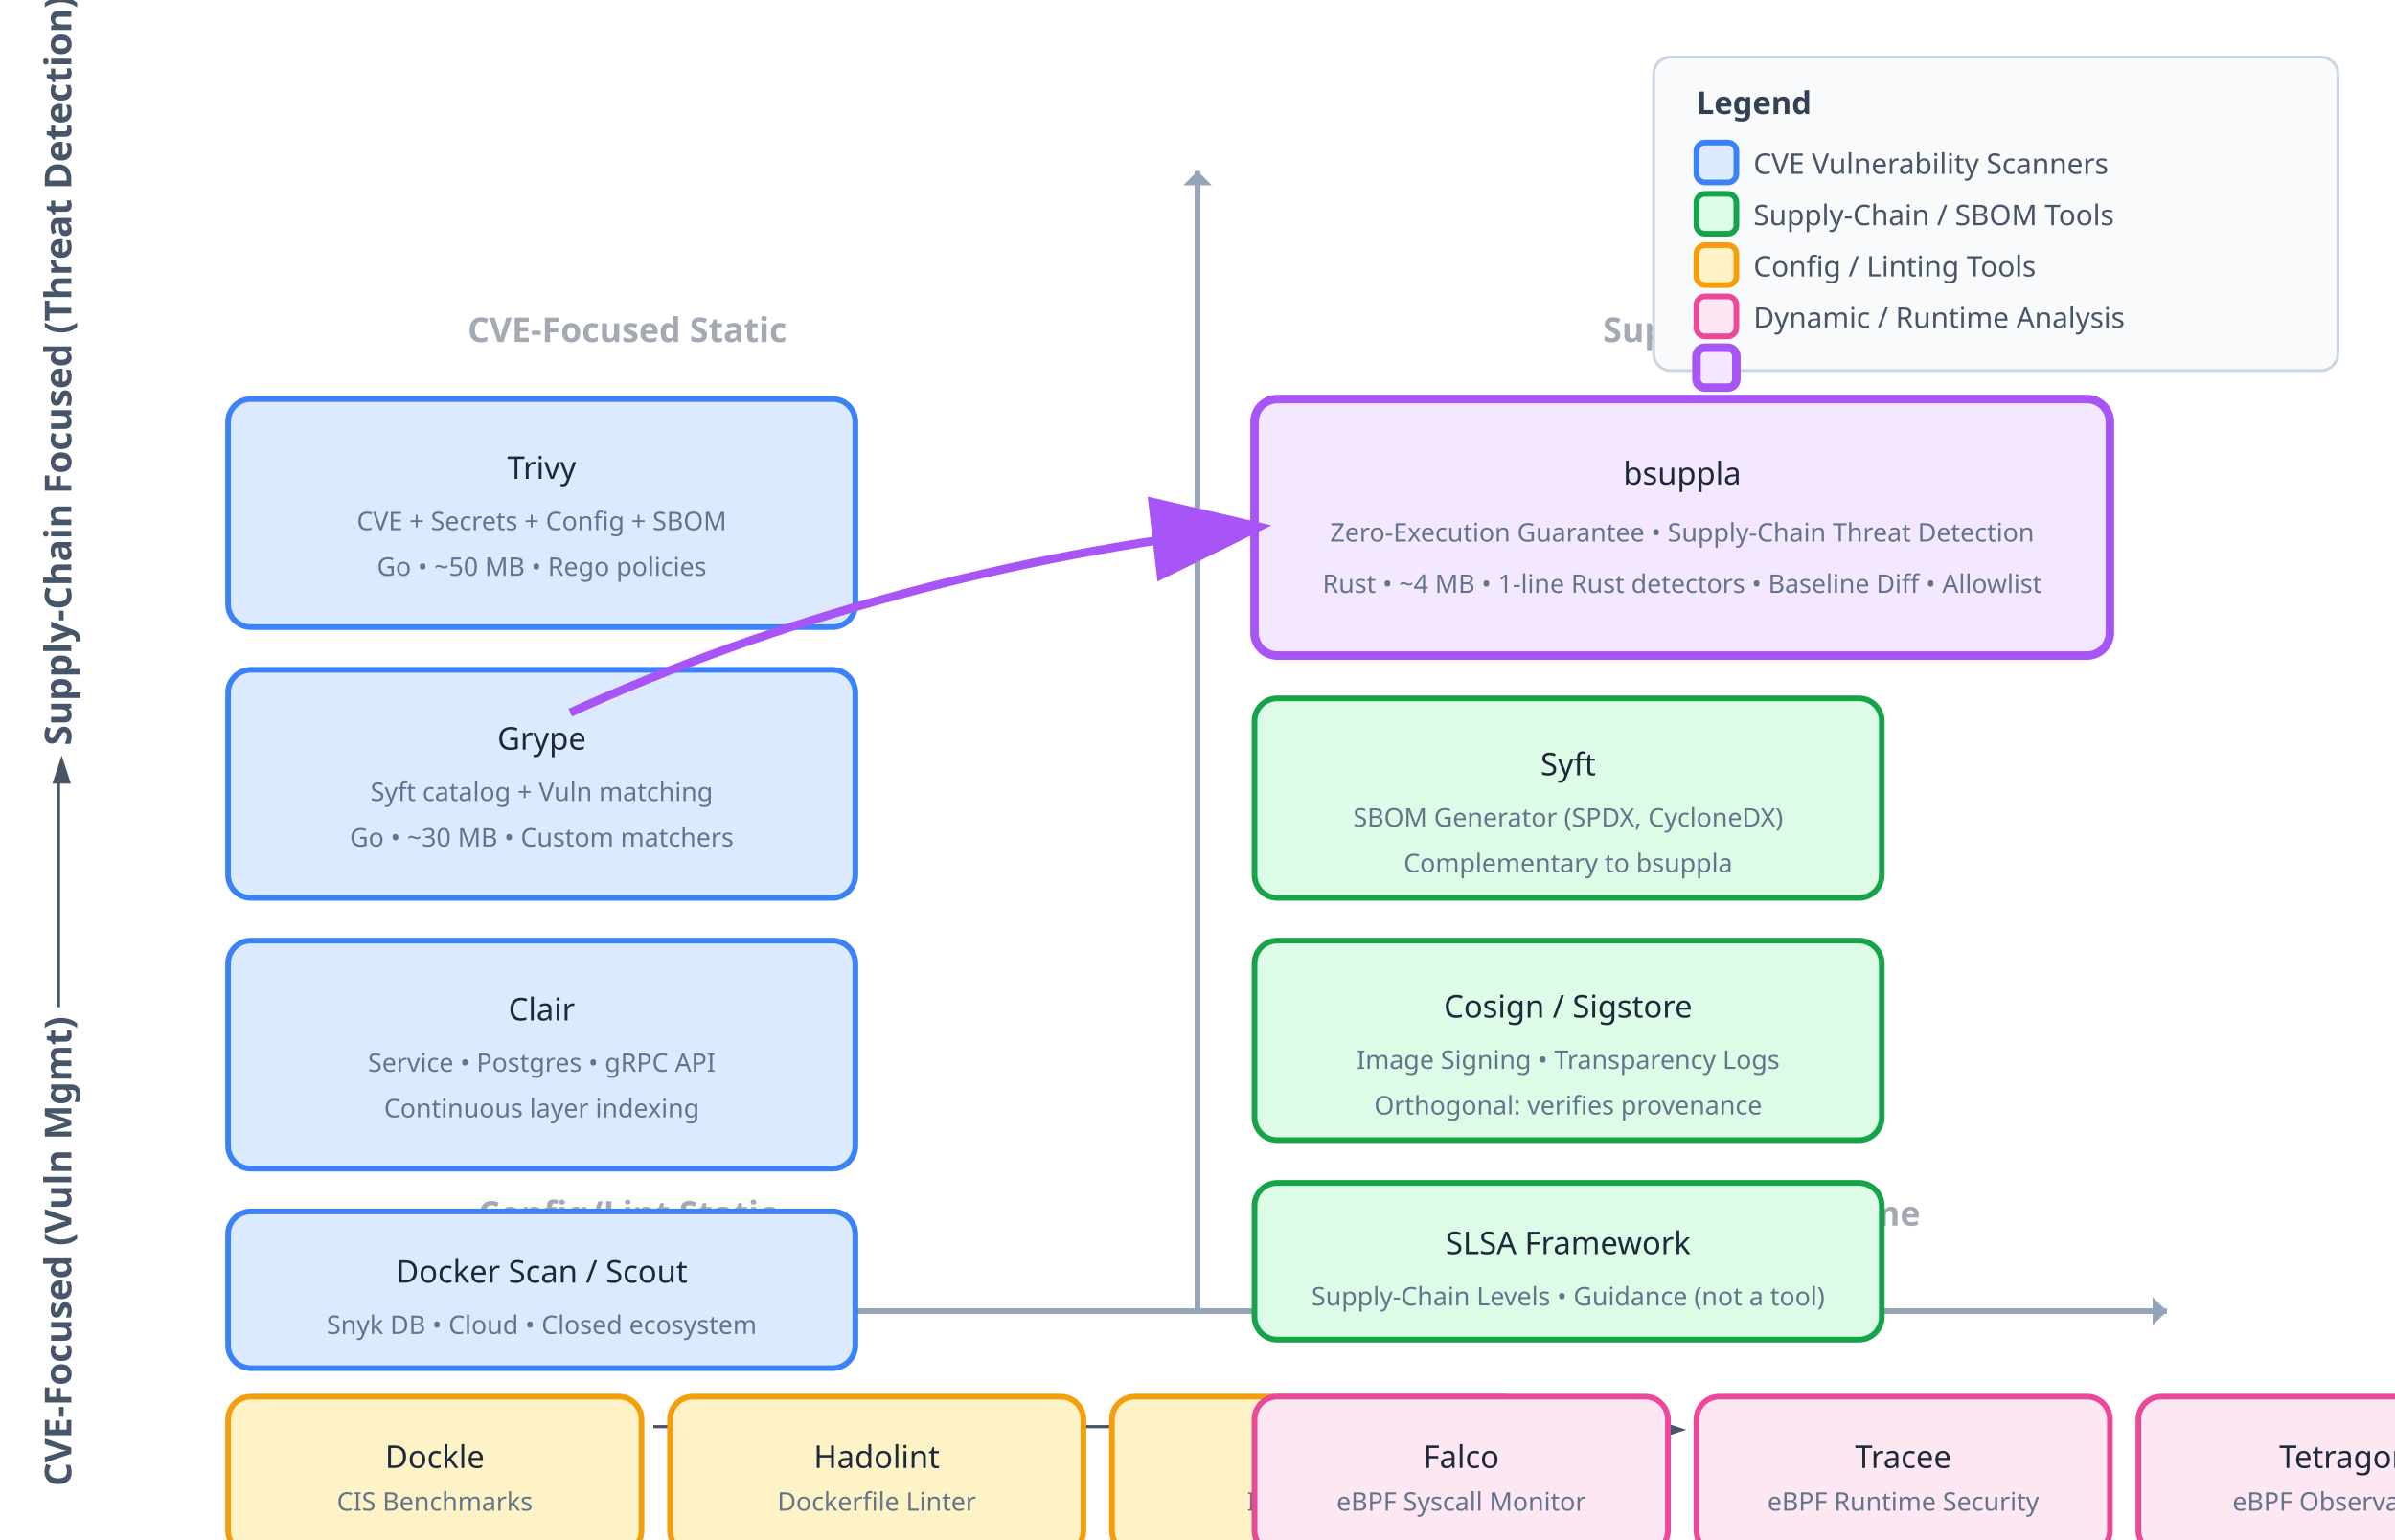
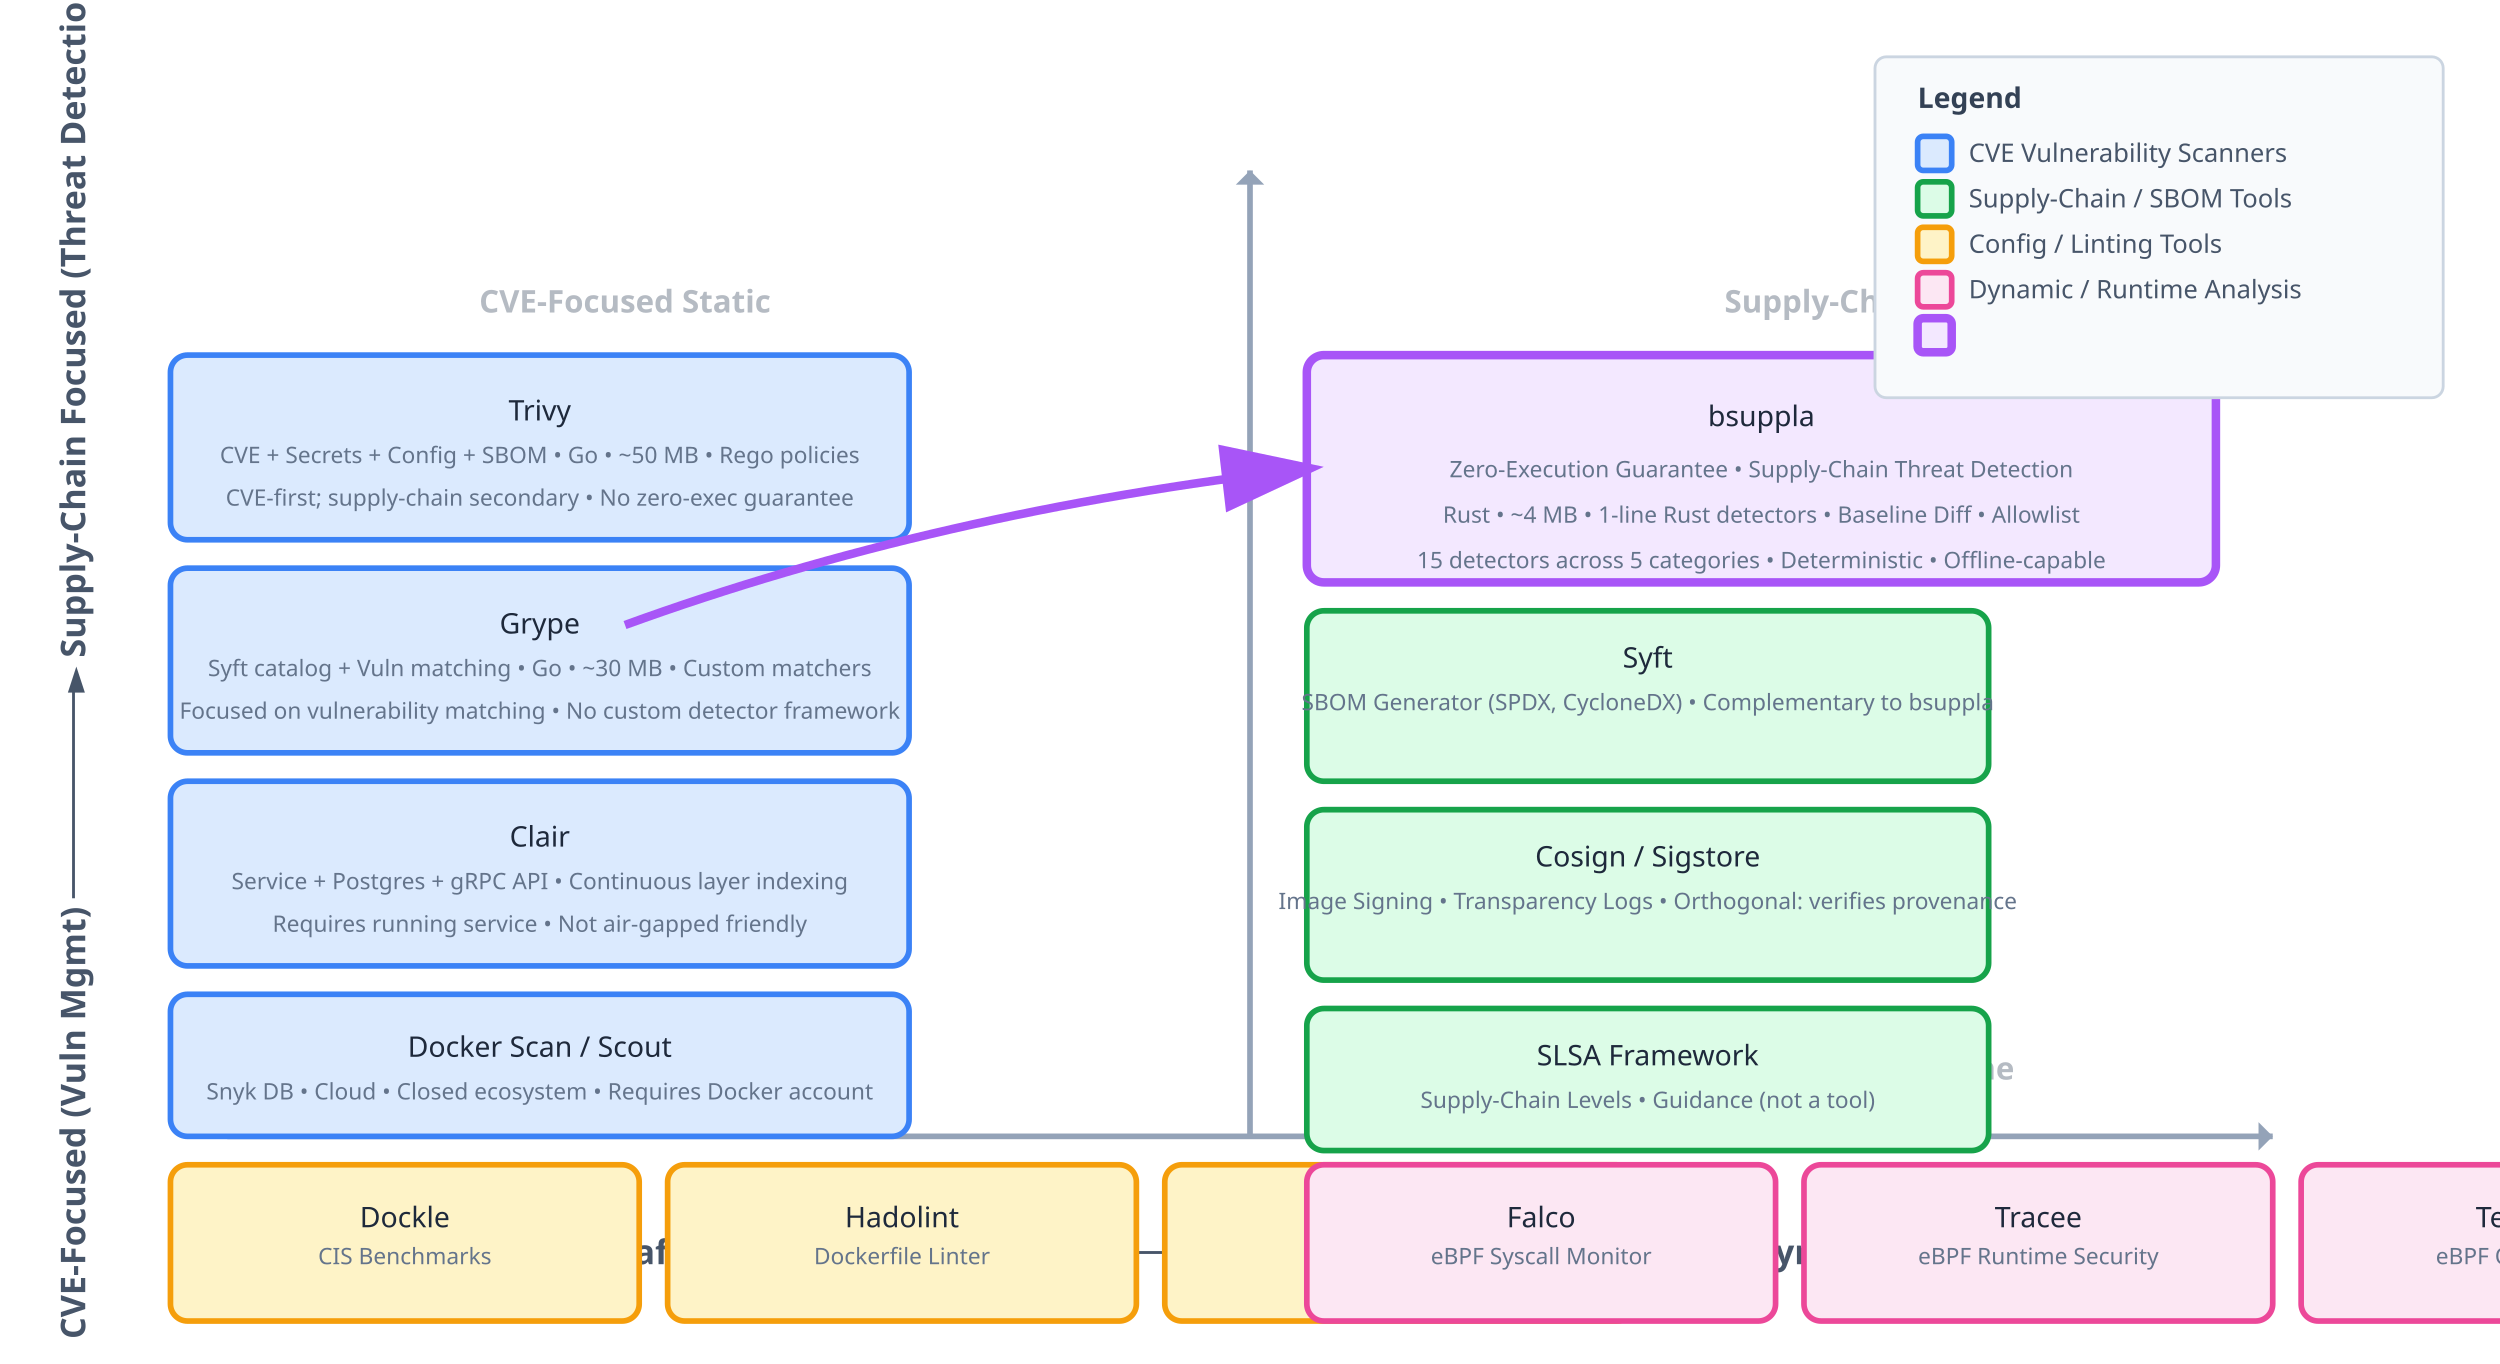
- <svg xmlns="http://www.w3.org/2000/svg" viewBox="0 0 840 540" width="840" height="540">
+ <svg xmlns="http://www.w3.org/2000/svg" viewBox="0 0 880 480" width="880" height="480">
  <defs>
    <style>
      .axis { stroke: #94a3b8; stroke-width: 2; }
-       .axis-label { font: 600 13px 'Segoe UI', system-ui, sans-serif; fill: #475569; }
-       .tool-cve { fill: #dbeafe; stroke: #3b82f6; stroke-width: 2; rx: 8; }
-       .tool-supply { fill: #dcfce7; stroke: #16a34a; stroke-width: 2; rx: 8; }
-       .tool-config { fill: #fef3c7; stroke: #f59e0b; stroke-width: 2; rx: 8; }
-       .tool-dynamic { fill: #fce7f3; stroke: #ec4899; stroke-width: 2; rx: 8; }
-       .tool-bsuppla { fill: #f3e8ff; stroke: #a855f7; stroke-width: 3; rx: 8; }
-       .tool-label { font: 500 11px 'Segoe UI', system-ui, sans-serif; fill: #1e293b; }
-       .tool-sub { font: 400 9px 'Segoe UI', system-ui, sans-serif; fill: #64748b; }
-       .quadrant-label { font: 600 12px 'Segoe UI', system-ui, sans-serif; fill: #475569; opacity: 0.5; }
+       .axis-label { font: 600 12px 'Segoe UI', system-ui, sans-serif; fill: #475569; }
+       .tool-cve { fill: #dbeafe; stroke: #3b82f6; stroke-width: 2; rx: 6; }
+       .tool-supply { fill: #dcfce7; stroke: #16a34a; stroke-width: 2; rx: 6; }
+       .tool-config { fill: #fef3c7; stroke: #f59e0b; stroke-width: 2; rx: 6; }
+       .tool-dynamic { fill: #fce7f3; stroke: #ec4899; stroke-width: 2; rx: 6; }
+       .tool-bsuppla { fill: #f3e8ff; stroke: #a855f7; stroke-width: 3; rx: 6; }
+       .tool-label { font: 500 10px 'Segoe UI', system-ui, sans-serif; fill: #1e293b; }
+       .tool-sub { font: 400 8px 'Segoe UI', system-ui, sans-serif; fill: #64748b; }
+       .quadrant-label { font: 600 11px 'Segoe UI', system-ui, sans-serif; fill: #475569; opacity: 0.4; }
      .arrow-main { fill: none; stroke: #a855f7; stroke-width: 3; marker-end: url(#bigarrow); }
-       .legend-box { fill: #f8fafc; stroke: #cbd5e1; stroke-width: 1; rx: 6; }
-       .legend-title { font: 600 11px 'Segoe UI', system-ui, sans-serif; fill: #334155; }
-       .legend-item { font: 400 10px 'Segoe UI', system-ui, sans-serif; fill: #475569; }
+       .legend-box { fill: #f8fafc; stroke: #cbd5e1; stroke-width: 1; rx: 4; }
+       .legend-title { font: 600 10px 'Segoe UI', system-ui, sans-serif; fill: #334155; }
+       .legend-item { font: 400 9px 'Segoe UI', system-ui, sans-serif; fill: #475569; }
    </style>
-     <marker id="bigarrow" markerWidth="14" markerHeight="10" refX="12" refY="5" orient="auto">
-       <polygon points="0 0, 14 5, 0 10" fill="#a855f7" />
+     <marker id="bigarrow" markerWidth="12" markerHeight="8" refX="10" refY="4" orient="auto">
+       <polygon points="0 0, 12 4, 0 8" fill="#a855f7" />
    </marker>
  </defs>
-   <line x1="80" y1="460" x2="760" y2="460" class="axis" />
-   <line x1="420" y1="60" x2="420" y2="460" class="axis" />
-   <polygon points="755 455, 760 460, 755 465" fill="#94a3b8" />
-   <polygon points="415 65, 420 60, 425 65" fill="#94a3b8" />
-   <text x="420" y="505" class="axis-label" text-anchor="middle">Static (Safe) ─────────────────────────────────────────────► Dynamic (Risk)</text>
-   <text x="25" y="260" class="axis-label" text-anchor="middle" transform="rotate(-90 25 260)">CVE-Focused (Vuln Mgmt) ──────────► Supply-Chain Focused (Threat Detection)</text>
-   <text x="220" y="120" class="quadrant-label" text-anchor="middle">CVE-Focused Static</text>
-   <text x="620" y="120" class="quadrant-label" text-anchor="middle">Supply-Chain Static</text>
-   <text x="220" y="430" class="quadrant-label" text-anchor="middle">Config/Lint Static</text>
-   <text x="620" y="430" class="quadrant-label" text-anchor="middle">Dynamic Runtime</text>
-   <rect x="80" y="140" width="220" height="80" class="tool-cve" />
-   <text x="190" y="168" class="tool-label" text-anchor="middle">Trivy</text>
-   <text x="190" y="186" class="tool-sub" text-anchor="middle">CVE + Secrets + Config + SBOM</text>
-   <text x="190" y="202" class="tool-sub" text-anchor="middle">Go • ~50 MB • Rego policies</text>
-   <rect x="80" y="235" width="220" height="80" class="tool-cve" />
-   <text x="190" y="263" class="tool-label" text-anchor="middle">Grype</text>
-   <text x="190" y="281" class="tool-sub" text-anchor="middle">Syft catalog + Vuln matching</text>
-   <text x="190" y="297" class="tool-sub" text-anchor="middle">Go • ~30 MB • Custom matchers</text>
-   <rect x="80" y="330" width="220" height="80" class="tool-cve" />
-   <text x="190" y="358" class="tool-label" text-anchor="middle">Clair</text>
-   <text x="190" y="376" class="tool-sub" text-anchor="middle">Service • Postgres • gRPC API</text>
-   <text x="190" y="392" class="tool-sub" text-anchor="middle">Continuous layer indexing</text>
-   <rect x="80" y="425" width="220" height="55" class="tool-cve" />
-   <text x="190" y="450" class="tool-label" text-anchor="middle">Docker Scan / Scout</text>
-   <text x="190" y="468" class="tool-sub" text-anchor="middle">Snyk DB • Cloud • Closed ecosystem</text>
-   <rect x="440" y="140" width="300" height="90" class="tool-bsuppla" />
-   <text x="590" y="170" class="tool-label" text-anchor="middle" fill="#7c3aed">bsuppla</text>
-   <text x="590" y="190" class="tool-sub" text-anchor="middle" fill="#7c3aed">Zero-Execution Guarantee • Supply-Chain Threat Detection</text>
-   <text x="590" y="208" class="tool-sub" text-anchor="middle" fill="#7c3aed">Rust • ~4 MB • 1-line Rust detectors • Baseline Diff • Allowlist</text>
-   <rect x="440" y="245" width="220" height="70" class="tool-supply" />
-   <text x="550" y="272" class="tool-label" text-anchor="middle">Syft</text>
-   <text x="550" y="290" class="tool-sub" text-anchor="middle">SBOM Generator (SPDX, CycloneDX)</text>
-   <text x="550" y="306" class="tool-sub" text-anchor="middle">Complementary to bsuppla</text>
-   <rect x="440" y="330" width="220" height="70" class="tool-supply" />
-   <text x="550" y="357" class="tool-label" text-anchor="middle">Cosign / Sigstore</text>
-   <text x="550" y="375" class="tool-sub" text-anchor="middle">Image Signing • Transparency Logs</text>
-   <text x="550" y="391" class="tool-sub" text-anchor="middle">Orthogonal: verifies provenance</text>
-   <rect x="440" y="415" width="220" height="55" class="tool-supply" />
-   <text x="550" y="440" class="tool-label" text-anchor="middle">SLSA Framework</text>
-   <text x="550" y="458" class="tool-sub" text-anchor="middle">Supply-Chain Levels • Guidance (not a tool)</text>
-   <rect x="80" y="490" width="145" height="55" class="tool-config" />
-   <text x="152.5" y="515" class="tool-label" text-anchor="middle">Dockle</text>
-   <text x="152.5" y="530" class="tool-sub" text-anchor="middle">CIS Benchmarks</text>
-   <rect x="235" y="490" width="145" height="55" class="tool-config" />
-   <text x="307.5" y="515" class="tool-label" text-anchor="middle">Hadolint</text>
-   <text x="307.5" y="530" class="tool-sub" text-anchor="middle">Dockerfile Linter</text>
-   <rect x="390" y="490" width="145" height="55" class="tool-config" />
-   <text x="462.5" y="515" class="tool-label" text-anchor="middle">Checkov</text>
-   <text x="462.5" y="530" class="tool-sub" text-anchor="middle">IaC Scanner</text>
-   <rect x="440" y="490" width="145" height="55" class="tool-dynamic" />
-   <text x="512.5" y="515" class="tool-label" text-anchor="middle">Falco</text>
-   <text x="512.5" y="530" class="tool-sub" text-anchor="middle">eBPF Syscall Monitor</text>
-   <rect x="595" y="490" width="145" height="55" class="tool-dynamic" />
-   <text x="667.5" y="515" class="tool-label" text-anchor="middle">Tracee</text>
-   <text x="667.5" y="530" class="tool-sub" text-anchor="middle">eBPF Runtime Security</text>
-   <rect x="750" y="490" width="145" height="55" class="tool-dynamic" />
-   <text x="822.5" y="515" class="tool-label" text-anchor="middle">Tetragon</text>
-   <text x="822.5" y="530" class="tool-sub" text-anchor="middle">eBPF Observability</text>
-   <path d="M200 250 Q310 200 440 185" class="arrow-main" />
-   <rect x="580" y="20" width="240" height="110" class="legend-box" />
-   <text x="595" y="40" class="legend-title">Legend</text>
-   <rect x="595" y="50" width="14" height="14" rx="3" fill="#dbeafe" stroke="#3b82f6" stroke-width="2" />
-   <text x="615" y="61" class="legend-item">CVE Vulnerability Scanners</text>
-   <rect x="595" y="68" width="14" height="14" rx="3" fill="#dcfce7" stroke="#16a34a" stroke-width="2" />
-   <text x="615" y="79" class="legend-item">Supply-Chain / SBOM Tools</text>
-   <rect x="595" y="86" width="14" height="14" rx="3" fill="#fef3c7" stroke="#f59e0b" stroke-width="2" />
-   <text x="615" y="97" class="legend-item">Config / Linting Tools</text>
-   <rect x="595" y="104" width="14" height="14" rx="3" fill="#fce7f3" stroke="#ec4899" stroke-width="2" />
-   <text x="615" y="115" class="legend-item">Dynamic / Runtime Analysis</text>
-   <rect x="595" y="122" width="14" height="14" rx="3" fill="#f3e8ff" stroke="#a855f7" stroke-width="3" />
-   <text x="615" y="133" class="legend-item" fill="#7c3aed">
+   <line x1="80" y1="400" x2="800" y2="400" class="axis" />
+   <line x1="440" y1="60" x2="440" y2="400" class="axis" />
+   <polygon points="795 395, 800 400, 795 405" fill="#94a3b8" />
+   <polygon points="435 65, 440 60, 445 65" fill="#94a3b8" />
+   <text x="440" y="445" class="axis-label" text-anchor="middle">Static (Safe) ─────────────────────────────────────────────────► Dynamic (Risk)</text>
+   <text x="30" y="230" class="axis-label" text-anchor="middle" transform="rotate(-90 30 230)">CVE-Focused (Vuln Mgmt) ──────────► Supply-Chain Focused (Threat Detection)</text>
+   <text x="220" y="110" class="quadrant-label" text-anchor="middle">CVE-Focused Static</text>
+   <text x="660" y="110" class="quadrant-label" text-anchor="middle">Supply-Chain Static</text>
+   <text x="220" y="380" class="quadrant-label" text-anchor="middle">Config/Lint Static</text>
+   <text x="660" y="380" class="quadrant-label" text-anchor="middle">Dynamic Runtime</text>
+   <rect x="60" y="125" width="260" height="65" class="tool-cve" />
+   <text x="190" y="148" class="tool-label" text-anchor="middle">Trivy</text>
+   <text x="190" y="163" class="tool-sub" text-anchor="middle">CVE + Secrets + Config + SBOM • Go • ~50 MB • Rego policies</text>
+   <text x="190" y="178" class="tool-sub" text-anchor="middle">CVE-first; supply-chain secondary • No zero-exec guarantee</text>
+   <rect x="60" y="200" width="260" height="65" class="tool-cve" />
+   <text x="190" y="223" class="tool-label" text-anchor="middle">Grype</text>
+   <text x="190" y="238" class="tool-sub" text-anchor="middle">Syft catalog + Vuln matching • Go • ~30 MB • Custom matchers</text>
+   <text x="190" y="253" class="tool-sub" text-anchor="middle">Focused on vulnerability matching • No custom detector framework</text>
+   <rect x="60" y="275" width="260" height="65" class="tool-cve" />
+   <text x="190" y="298" class="tool-label" text-anchor="middle">Clair</text>
+   <text x="190" y="313" class="tool-sub" text-anchor="middle">Service + Postgres + gRPC API • Continuous layer indexing</text>
+   <text x="190" y="328" class="tool-sub" text-anchor="middle">Requires running service • Not air-gapped friendly</text>
+   <rect x="60" y="350" width="260" height="50" class="tool-cve" />
+   <text x="190" y="372" class="tool-label" text-anchor="middle">Docker Scan / Scout</text>
+   <text x="190" y="387" class="tool-sub" text-anchor="middle">Snyk DB • Cloud • Closed ecosystem • Requires Docker account</text>
+   <rect x="460" y="125" width="320" height="80" class="tool-bsuppla" />
+   <text x="620" y="150" class="tool-label" text-anchor="middle" fill="#7c3aed">bsuppla</text>
+   <text x="620" y="168" class="tool-sub" text-anchor="middle" fill="#7c3aed">Zero-Execution Guarantee • Supply-Chain Threat Detection</text>
+   <text x="620" y="184" class="tool-sub" text-anchor="middle" fill="#7c3aed">Rust • ~4 MB • 1-line Rust detectors • Baseline Diff • Allowlist</text>
+   <text x="620" y="200" class="tool-sub" text-anchor="middle" fill="#7c3aed">15 detectors across 5 categories • Deterministic • Offline-capable</text>
+   <rect x="460" y="215" width="240" height="60" class="tool-supply" />
+   <text x="580" y="235" class="tool-label" text-anchor="middle">Syft</text>
+   <text x="580" y="250" class="tool-sub" text-anchor="middle">SBOM Generator (SPDX, CycloneDX) • Complementary to bsuppla</text>
+   <rect x="460" y="285" width="240" height="60" class="tool-supply" />
+   <text x="580" y="305" class="tool-label" text-anchor="middle">Cosign / Sigstore</text>
+   <text x="580" y="320" class="tool-sub" text-anchor="middle">Image Signing • Transparency Logs • Orthogonal: verifies provenance</text>
+   <rect x="460" y="355" width="240" height="50" class="tool-supply" />
+   <text x="580" y="375" class="tool-label" text-anchor="middle">SLSA Framework</text>
+   <text x="580" y="390" class="tool-sub" text-anchor="middle">Supply-Chain Levels • Guidance (not a tool)</text>
+   <rect x="60" y="410" width="165" height="55" class="tool-config" />
+   <text x="142.5" y="432" class="tool-label" text-anchor="middle">Dockle</text>
+   <text x="142.5" y="445" class="tool-sub" text-anchor="middle">CIS Benchmarks</text>
+   <rect x="235" y="410" width="165" height="55" class="tool-config" />
+   <text x="317.5" y="432" class="tool-label" text-anchor="middle">Hadolint</text>
+   <text x="317.5" y="445" class="tool-sub" text-anchor="middle">Dockerfile Linter</text>
+   <rect x="410" y="410" width="165" height="55" class="tool-config" />
+   <text x="492.5" y="432" class="tool-label" text-anchor="middle">Checkov</text>
+   <text x="492.5" y="445" class="tool-sub" text-anchor="middle">IaC Scanner</text>
+   <rect x="460" y="410" width="165" height="55" class="tool-dynamic" />
+   <text x="542.5" y="432" class="tool-label" text-anchor="middle">Falco</text>
+   <text x="542.5" y="445" class="tool-sub" text-anchor="middle">eBPF Syscall Monitor</text>
+   <rect x="635" y="410" width="165" height="55" class="tool-dynamic" />
+   <text x="717.5" y="432" class="tool-label" text-anchor="middle">Tracee</text>
+   <text x="717.5" y="445" class="tool-sub" text-anchor="middle">eBPF Runtime Security</text>
+   <rect x="810" y="410" width="165" height="55" class="tool-dynamic" />
+   <text x="892.5" y="432" class="tool-label" text-anchor="middle">Tetragon</text>
+   <text x="892.5" y="445" class="tool-sub" text-anchor="middle">eBPF Observability</text>
+   <path d="M220 220 Q330 180 460 165" class="arrow-main" />
+   <rect x="660" y="20" width="200" height="120" class="legend-box" />
+   <text x="675" y="38" class="legend-title">Legend</text>
+   <rect x="675" y="48" width="12" height="12" rx="2" fill="#dbeafe" stroke="#3b82f6" stroke-width="2" />
+   <text x="693" y="57" class="legend-item">CVE Vulnerability Scanners</text>
+   <rect x="675" y="64" width="12" height="12" rx="2" fill="#dcfce7" stroke="#16a34a" stroke-width="2" />
+   <text x="693" y="73" class="legend-item">Supply-Chain / SBOM Tools</text>
+   <rect x="675" y="80" width="12" height="12" rx="2" fill="#fef3c7" stroke="#f59e0b" stroke-width="2" />
+   <text x="693" y="89" class="legend-item">Config / Linting Tools</text>
+   <rect x="675" y="96" width="12" height="12" rx="2" fill="#fce7f3" stroke="#ec4899" stroke-width="2" />
+   <text x="693" y="105" class="legend-item">Dynamic / Runtime Analysis</text>
+   <rect x="675" y="112" width="12" height="12" rx="2" fill="#f3e8ff" stroke="#a855f7" stroke-width="3" />
+   <text x="693" y="121" class="legend-item" fill="#7c3aed">
    <strong>bsuppla (Unique Position)</strong>
  </text>
</svg>
